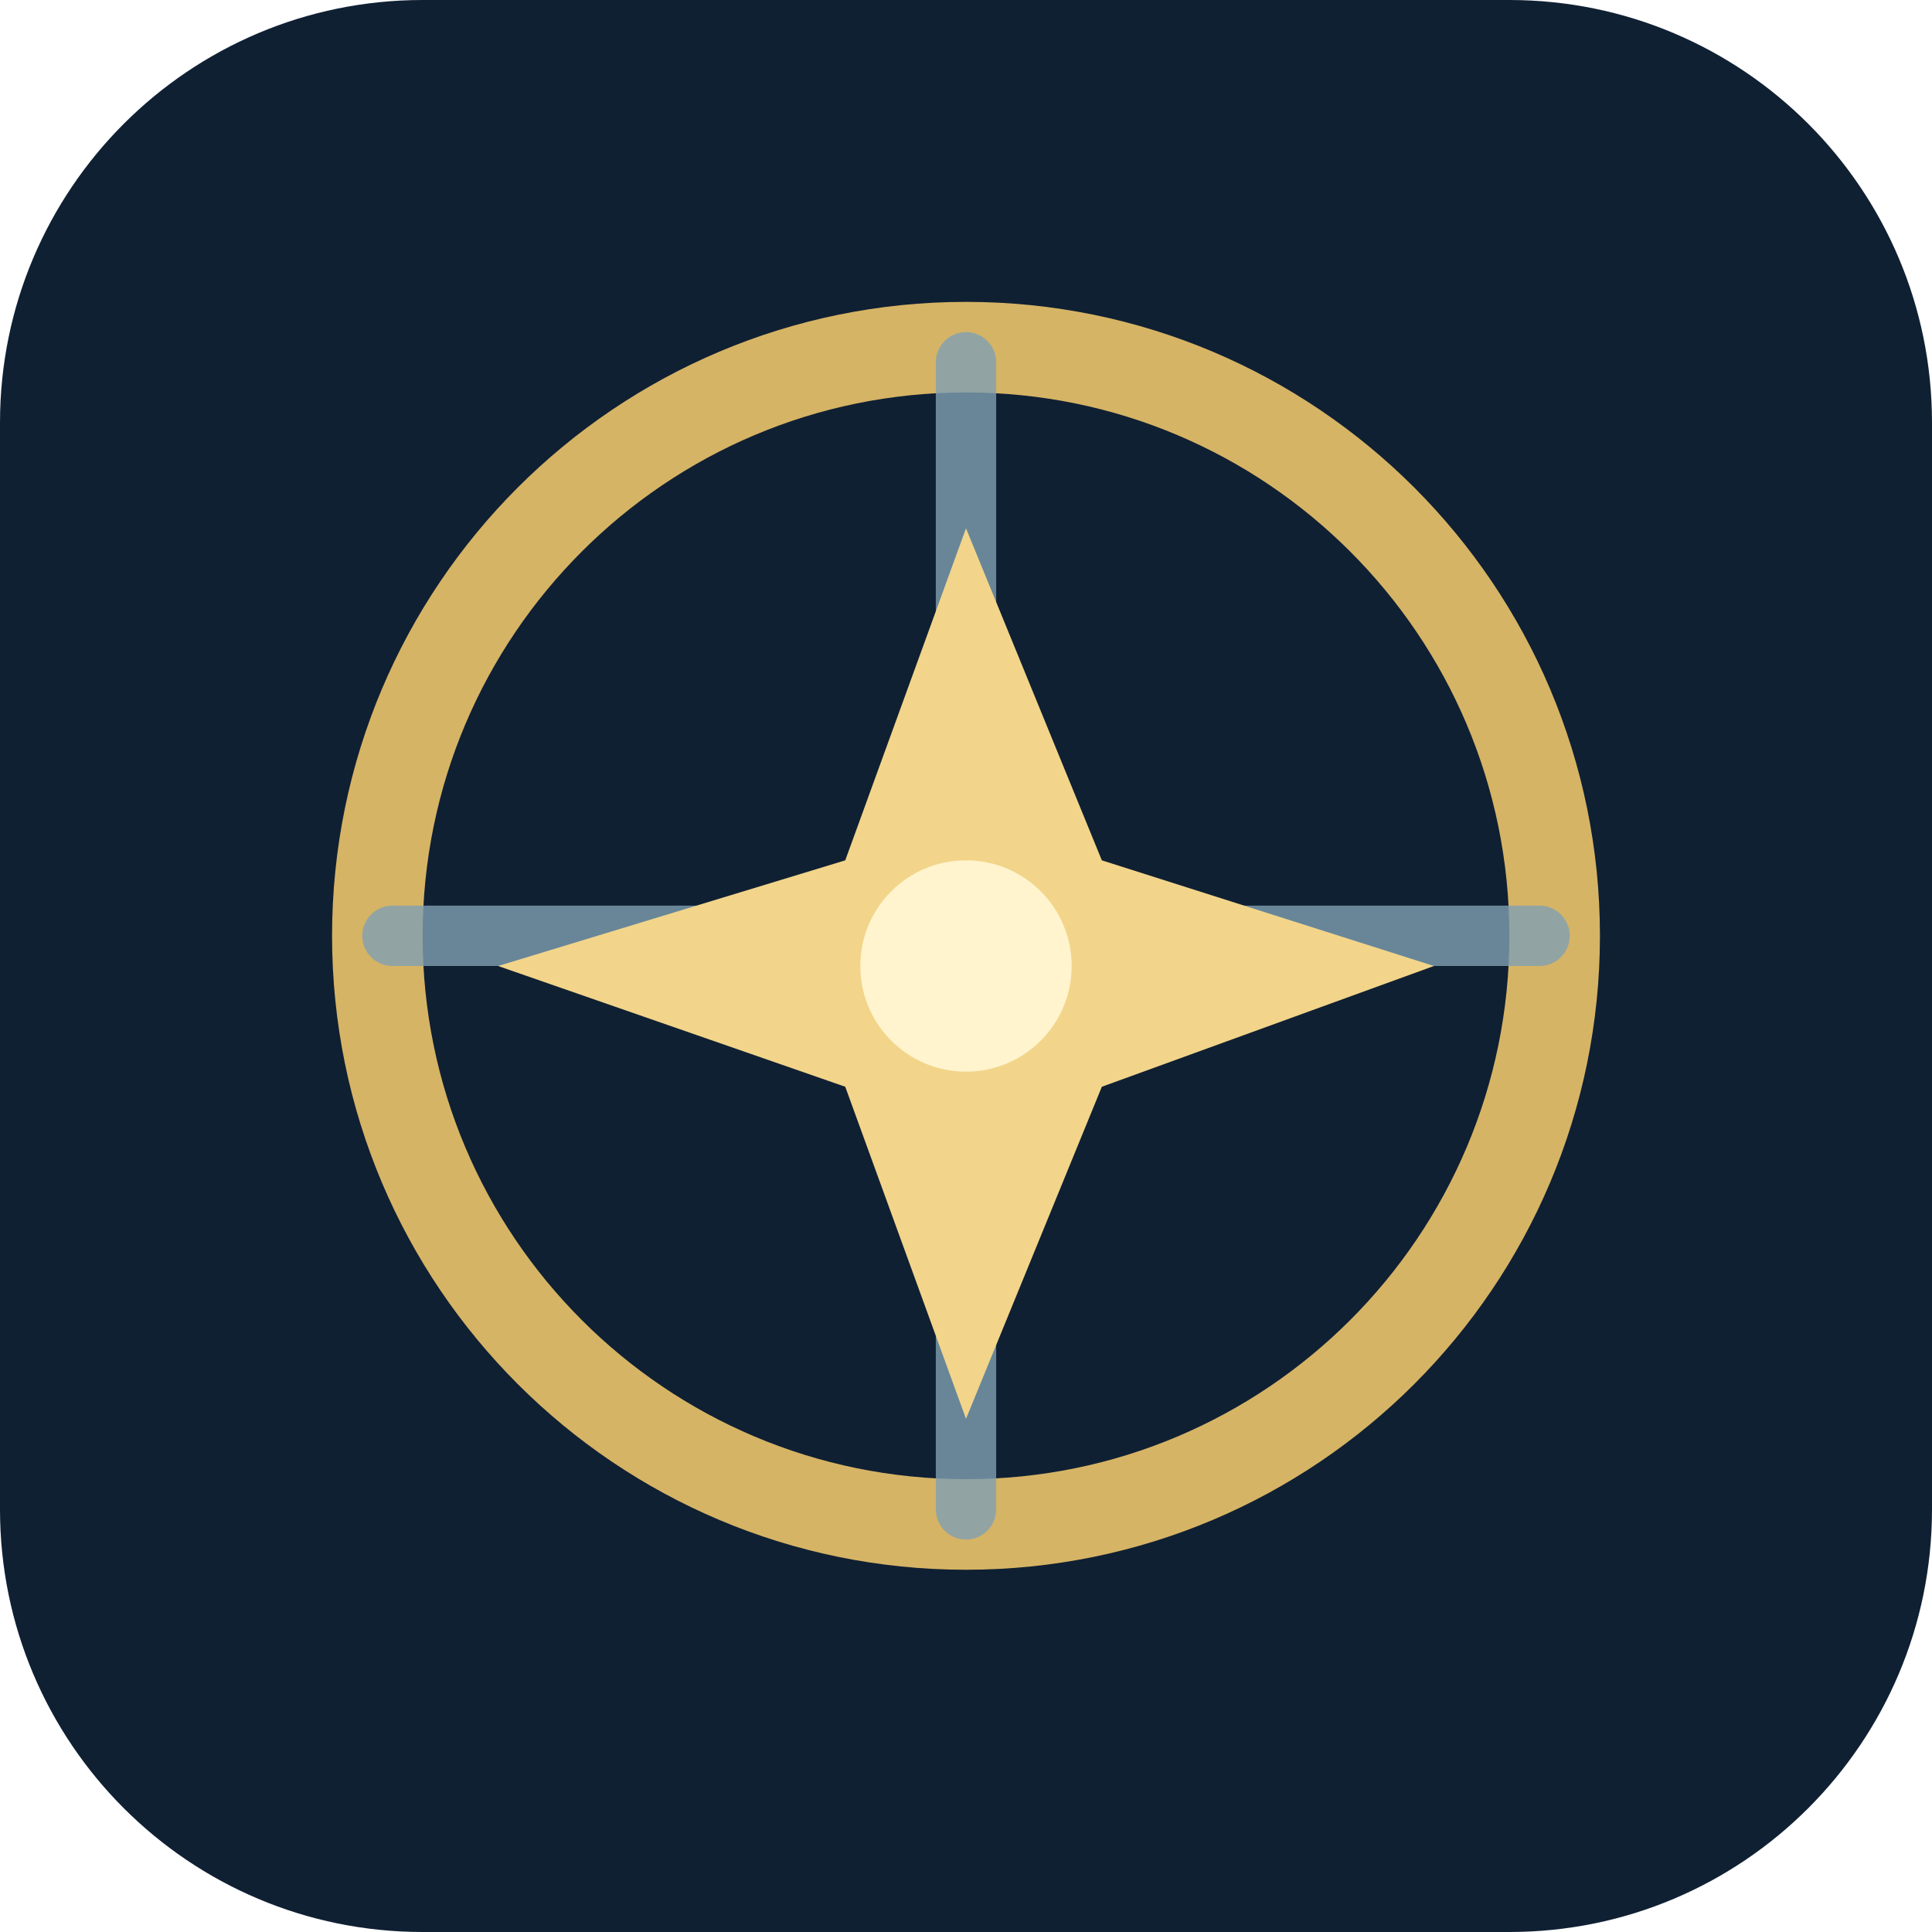
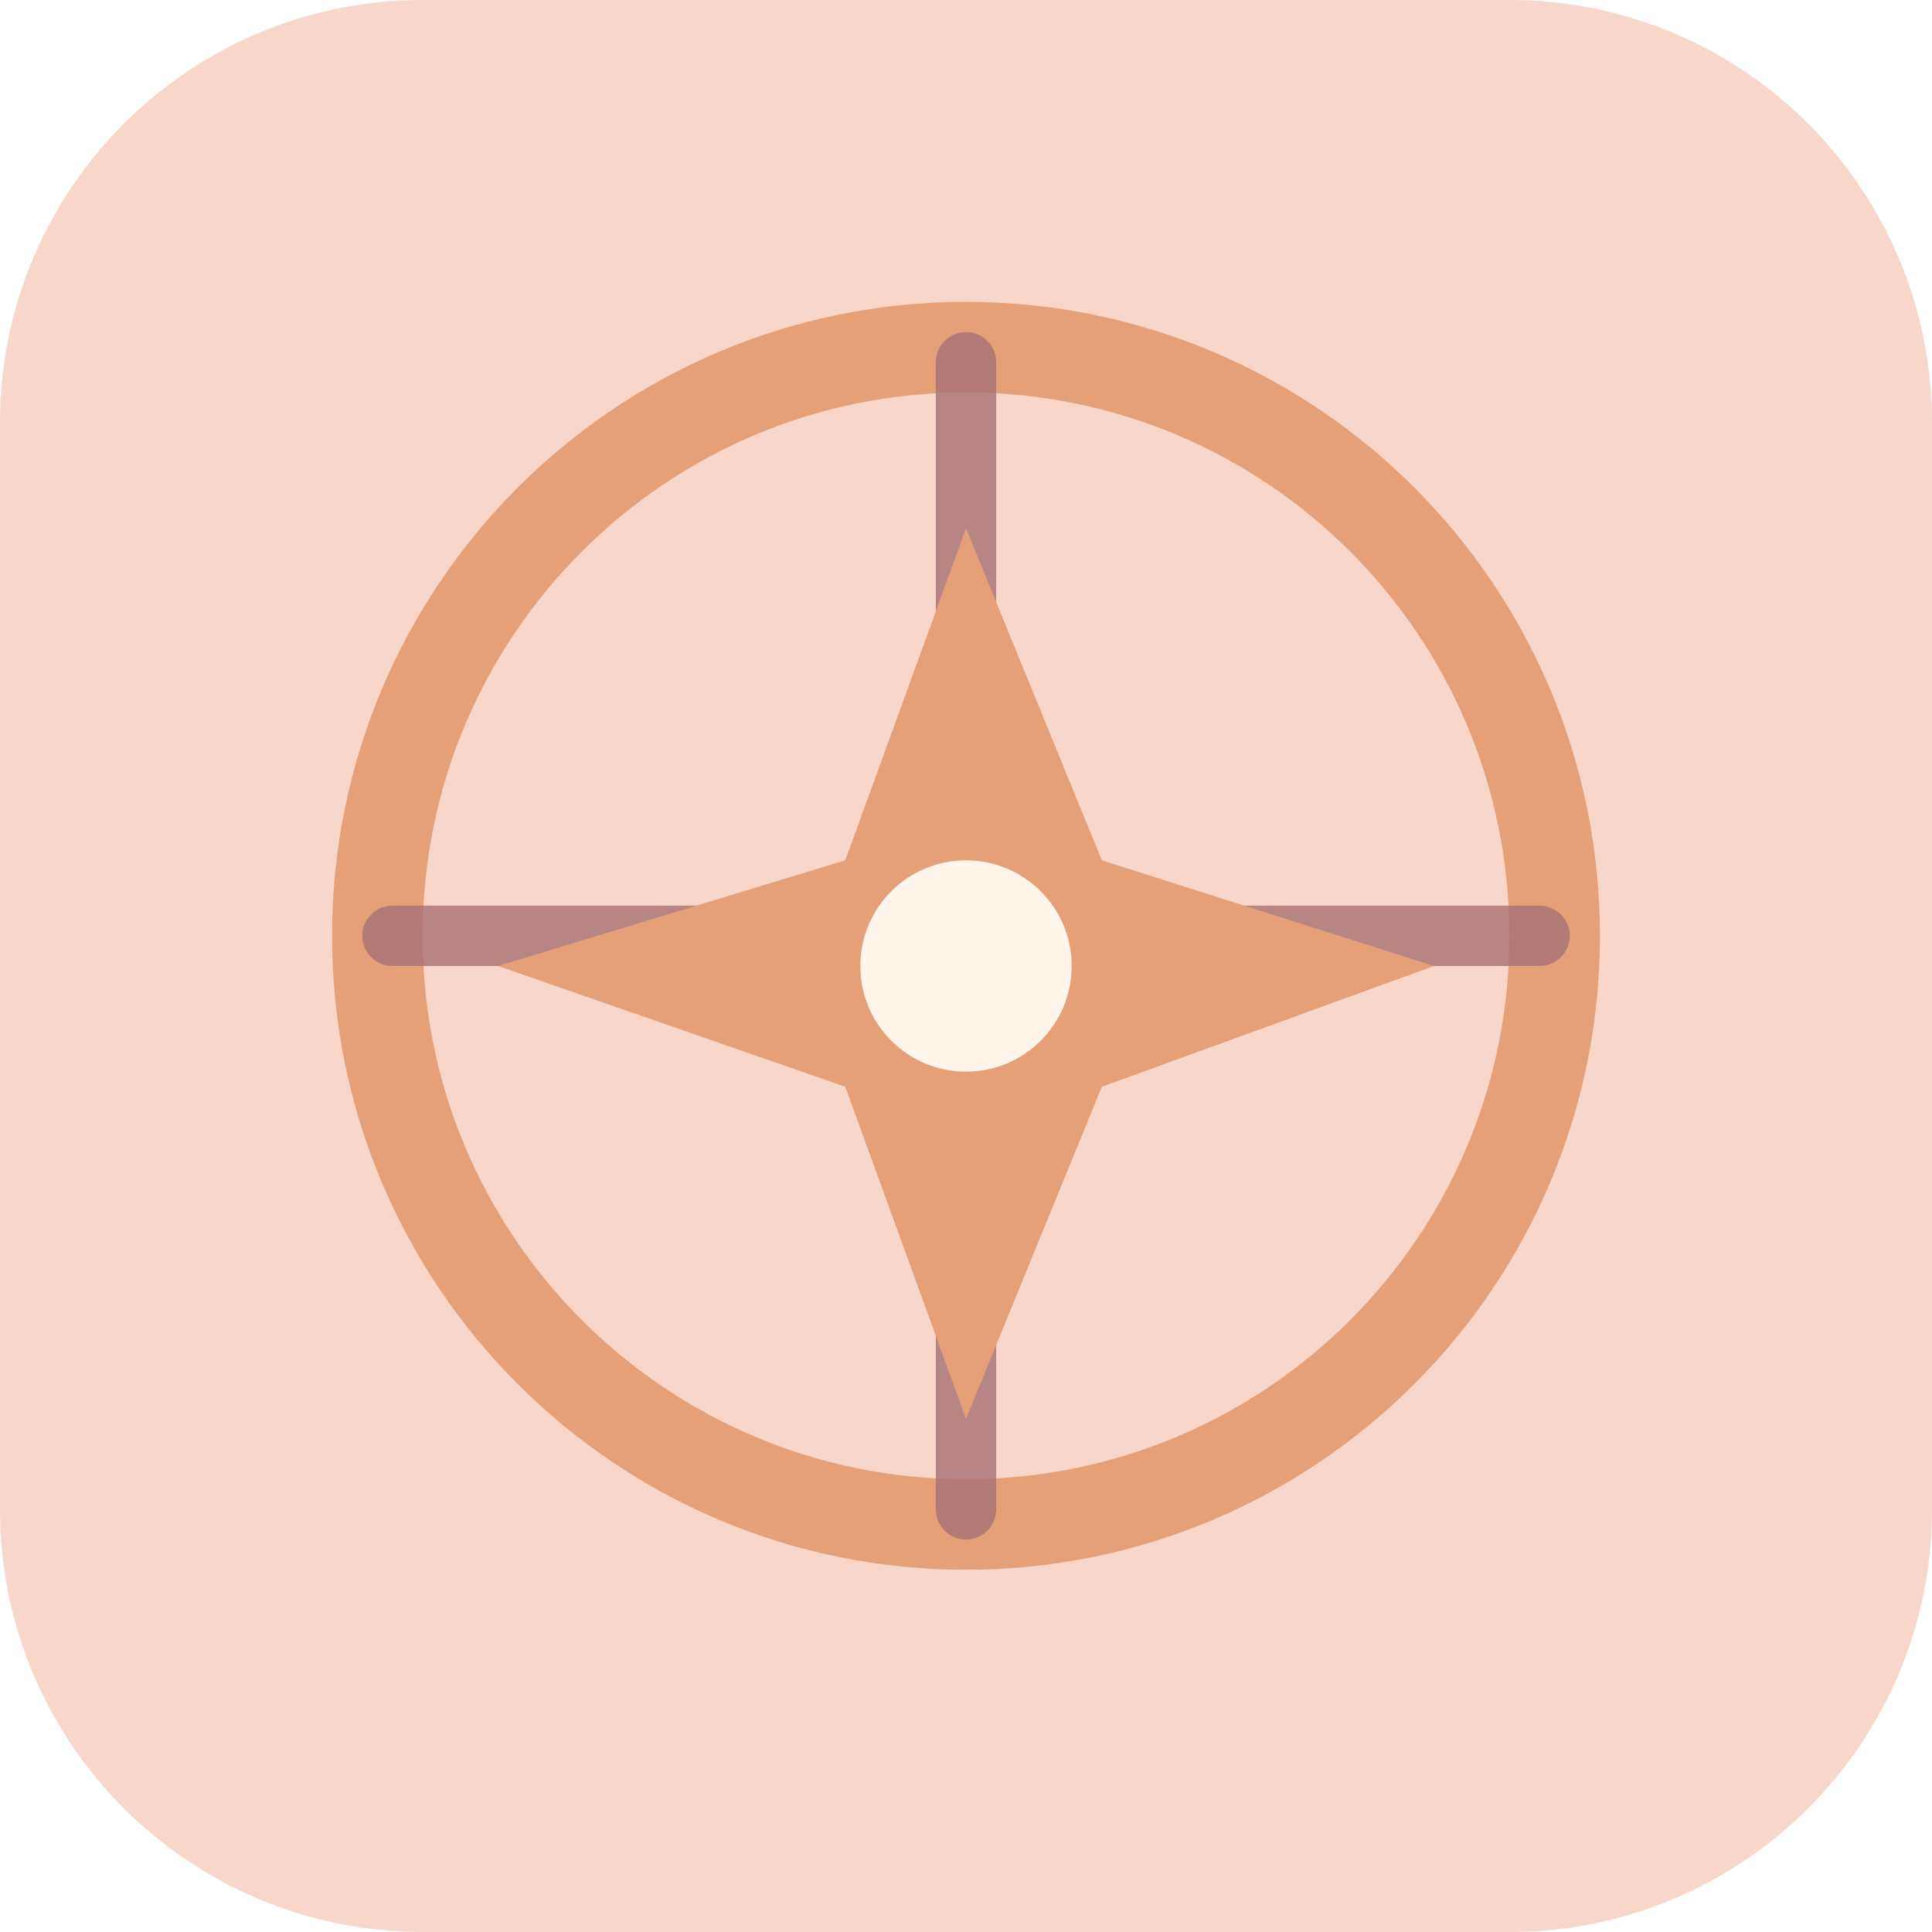
<svg xmlns="http://www.w3.org/2000/svg" viewBox="0 0 128 128" role="img" aria-labelledby="title">
-   <rect width="128" height="128" rx="28" fill="#102033" />
-   <circle cx="64" cy="62" r="39" fill="none" stroke="#D6B465" stroke-width="6" />
-   <path d="M64 24v76M26 62h76" stroke="#7FA0B3" stroke-width="4" stroke-linecap="round" opacity=".8" />
-   <path d="M64 35l9 22 22 7-22 8-9 22-8-22-23-8 23-7z" fill="#F2D58A" />
-   <circle cx="64" cy="64" r="7" fill="#FFF4CE" />
+   <rect width="128" height="128" rx="28" fill="#F8D6C9" />
+   <circle cx="64" cy="62" r="39" fill="none" stroke="#E6A078" stroke-width="6" />
+   <path d="M64 24v76M26 62h76" stroke="#A77074" stroke-width="4" stroke-linecap="round" opacity=".8" />
+   <path d="M64 35l9 22 22 7-22 8-9 22-8-22-23-8 23-7z" fill="#E6A078" />
+   <circle cx="64" cy="64" r="7" fill="#FFF5EB" />
</svg>
